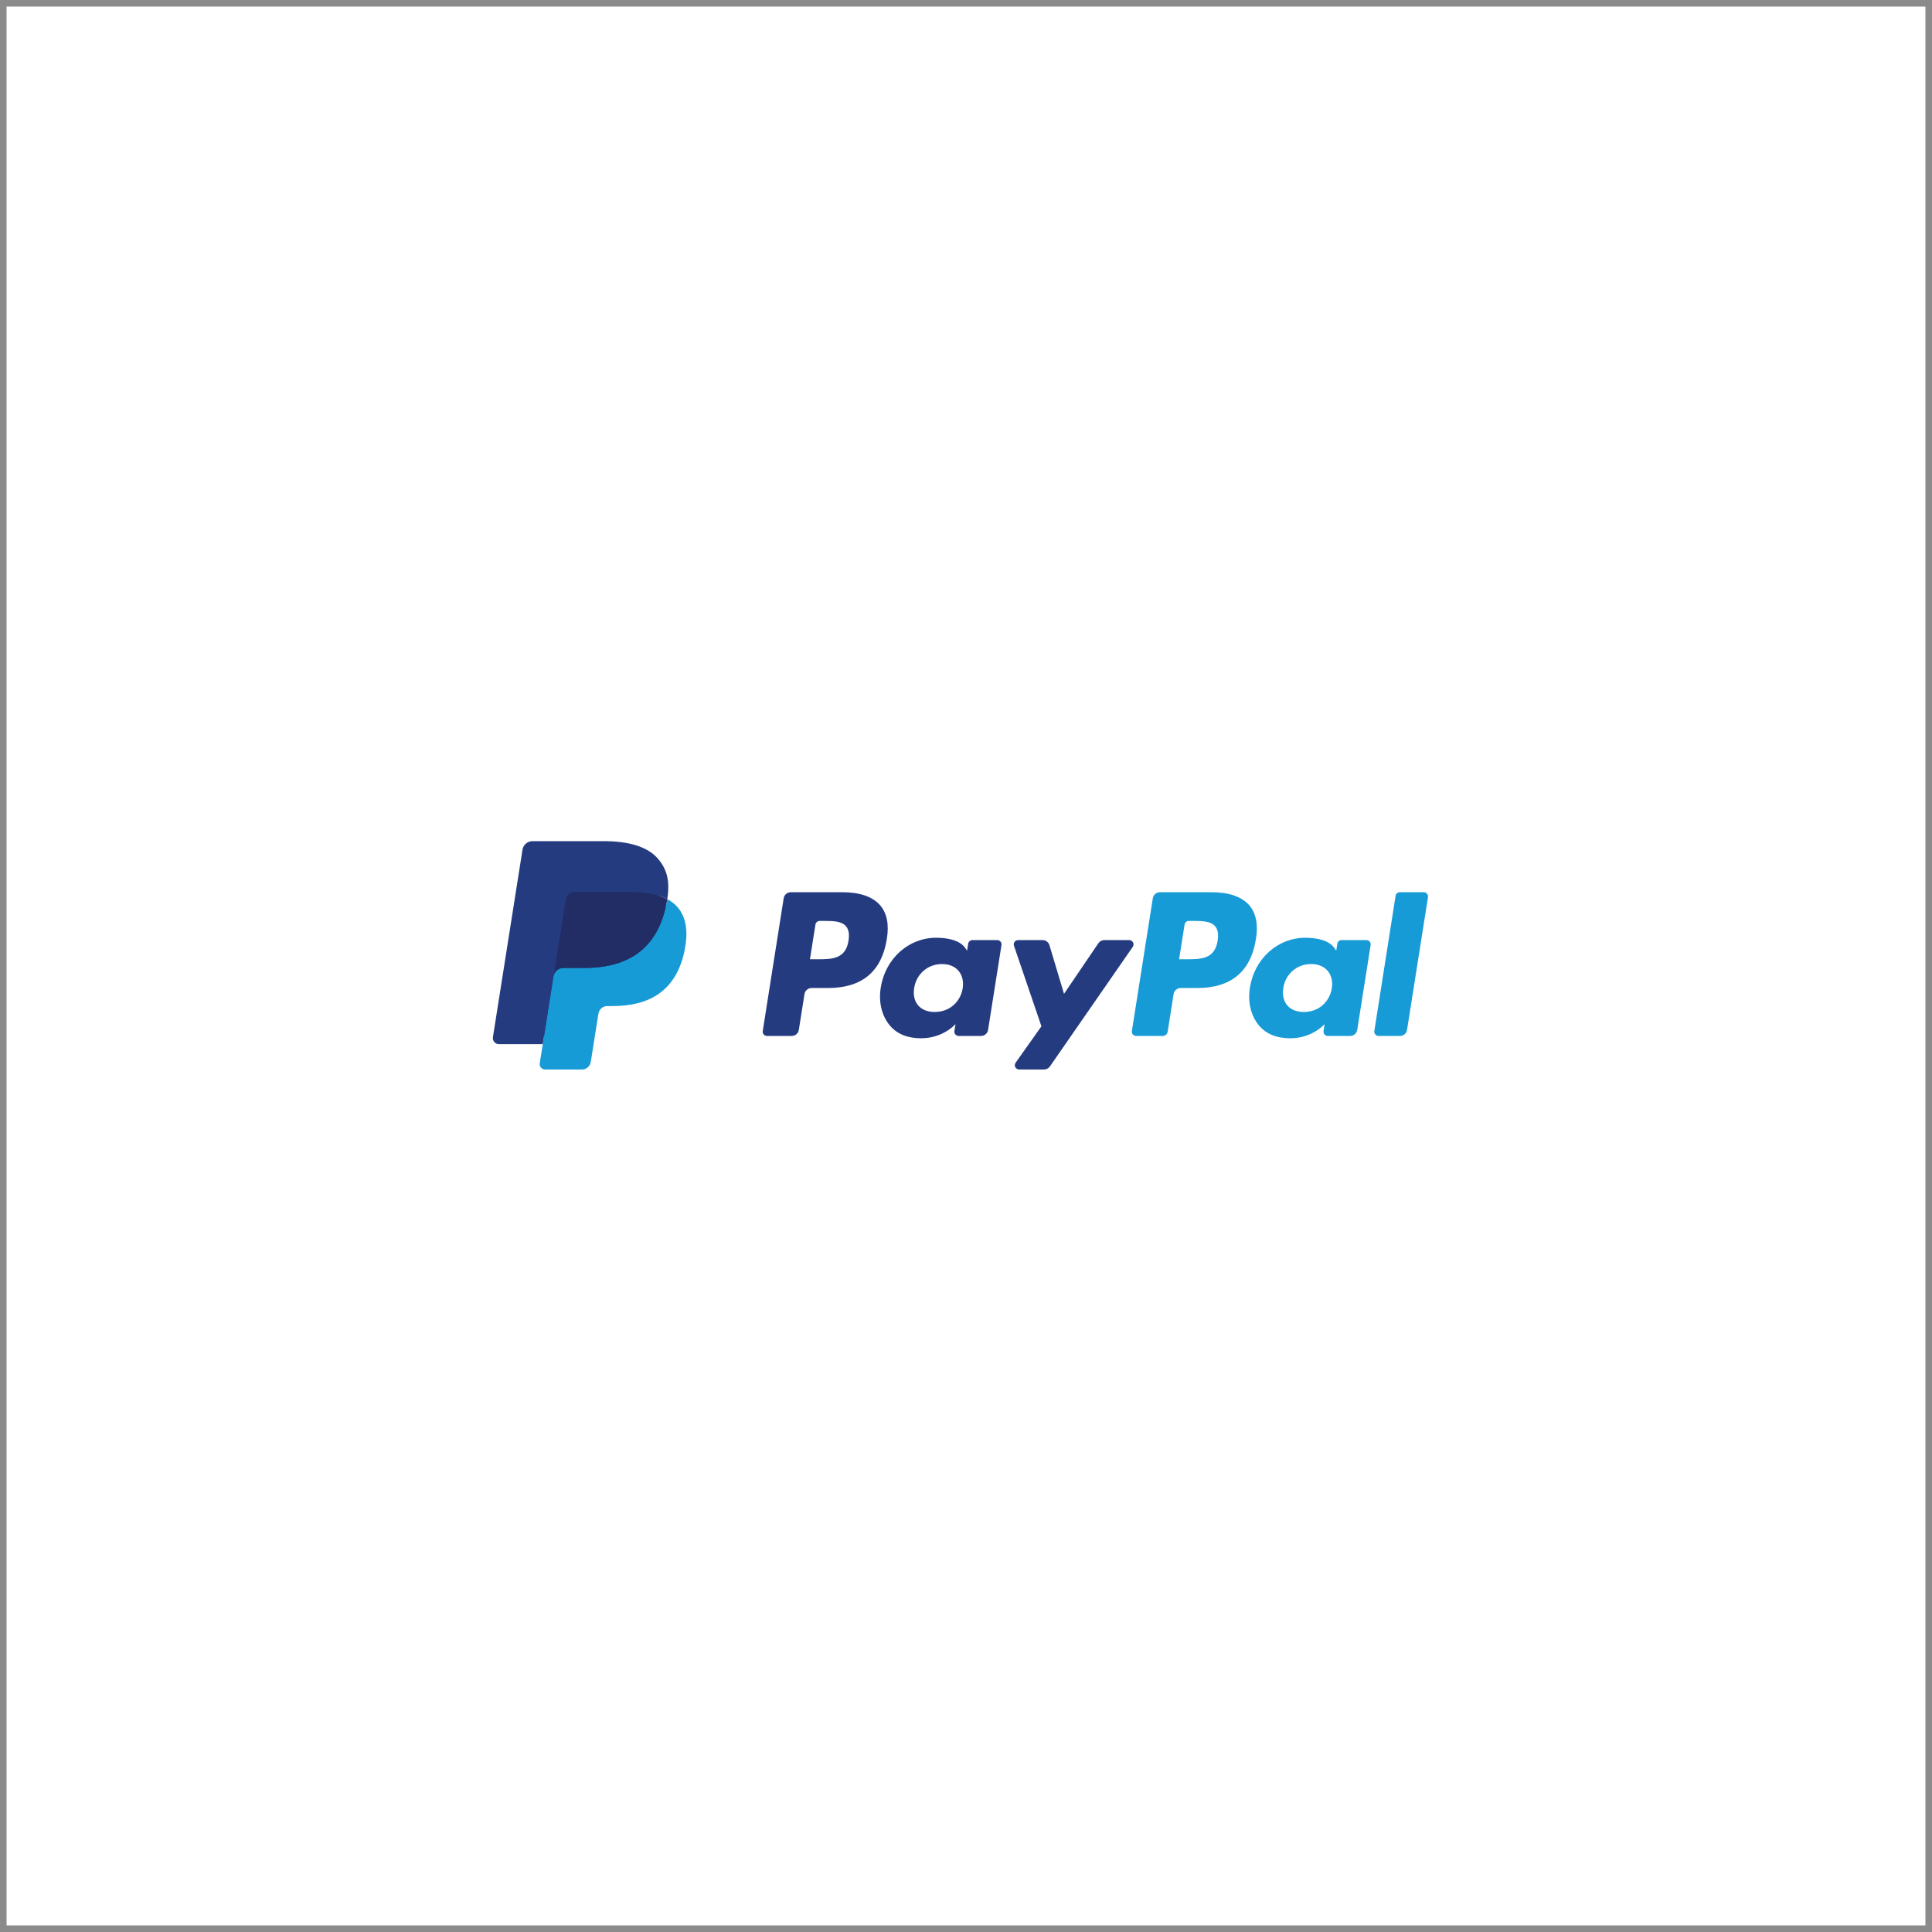
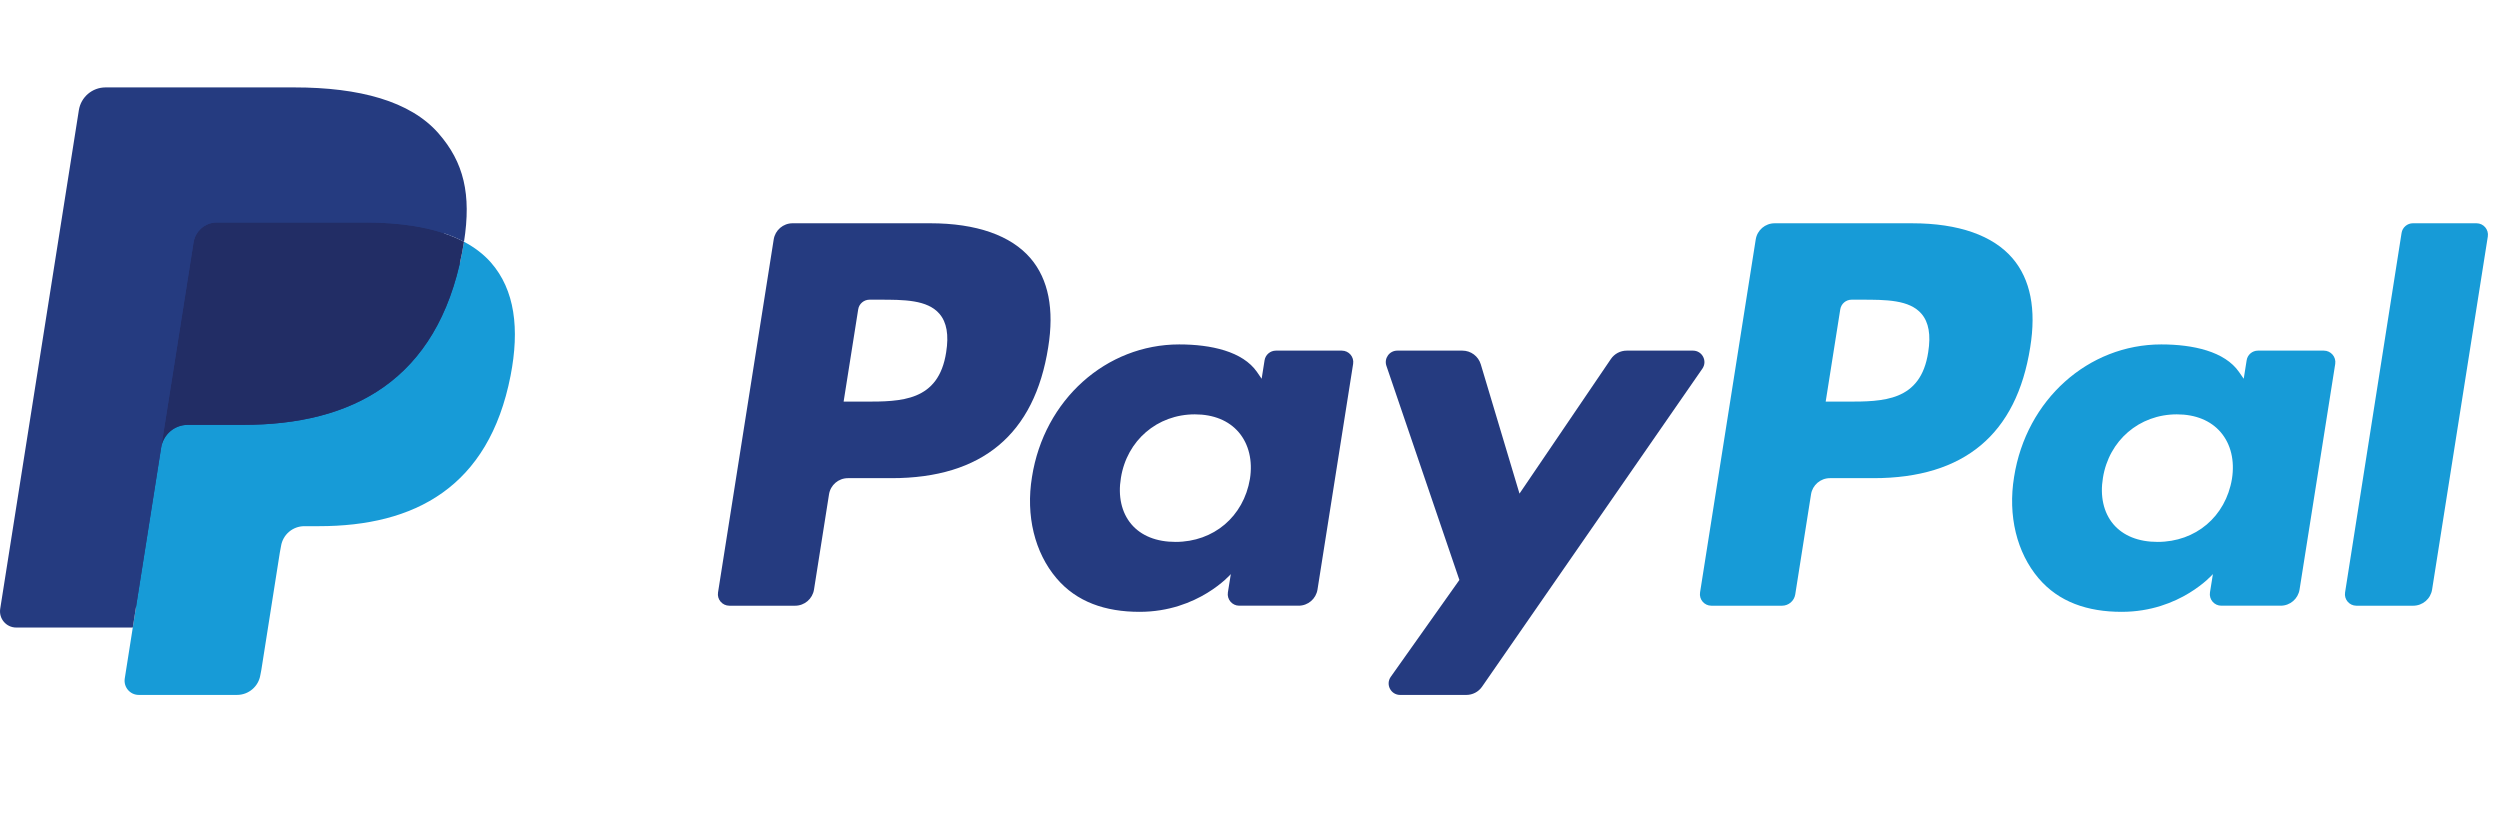
- <svg xmlns="http://www.w3.org/2000/svg" width="294" height="294" viewBox="0 0 294 294" fill="none">
-   <path d="M128.212 135.771H120.337C119.798 135.771 119.34 136.163 119.256 136.695L116.071 156.889C116.007 157.288 116.316 157.647 116.72 157.647H120.48C121.019 157.647 121.477 157.255 121.561 156.722L122.42 151.275C122.503 150.742 122.963 150.351 123.5 150.351H125.993C131.181 150.351 134.175 147.841 134.957 142.866C135.309 140.69 134.972 138.98 133.953 137.782C132.833 136.467 130.848 135.771 128.212 135.771ZM129.121 143.147C128.69 145.973 126.531 145.973 124.443 145.973H123.255L124.089 140.695C124.138 140.376 124.415 140.141 124.737 140.141H125.282C126.704 140.141 128.045 140.141 128.739 140.952C129.152 141.436 129.279 142.154 129.121 143.147Z" fill="#253B80" />
-   <path d="M151.753 143.056H147.982C147.66 143.056 147.383 143.291 147.333 143.61L147.166 144.665L146.903 144.282C146.086 143.097 144.266 142.701 142.449 142.701C138.281 142.701 134.722 145.858 134.029 150.285C133.668 152.494 134.181 154.606 135.434 156.078C136.583 157.433 138.227 157.997 140.184 157.997C143.541 157.997 145.403 155.838 145.403 155.838L145.235 156.886C145.172 157.286 145.481 157.646 145.883 157.646H149.279C149.82 157.646 150.276 157.254 150.361 156.721L152.399 143.814C152.463 143.416 152.156 143.056 151.753 143.056ZM146.496 150.396C146.132 152.55 144.422 153.997 142.241 153.997C141.146 153.997 140.271 153.645 139.709 152.98C139.152 152.319 138.94 151.378 139.117 150.33C139.457 148.194 141.196 146.701 143.343 146.701C144.414 146.701 145.285 147.056 145.858 147.728C146.433 148.406 146.661 149.352 146.496 150.396Z" fill="#253B80" />
-   <path d="M171.838 143.056H168.048C167.686 143.056 167.347 143.236 167.142 143.536L161.915 151.235L159.7 143.837C159.56 143.374 159.133 143.056 158.649 143.056H154.925C154.473 143.056 154.158 143.498 154.302 143.924L158.477 156.174L154.552 161.714C154.244 162.15 154.555 162.75 155.088 162.75H158.873C159.232 162.75 159.568 162.575 159.772 162.28L172.377 144.087C172.678 143.651 172.368 143.056 171.838 143.056Z" fill="#253B80" />
-   <path d="M184.385 135.772H176.508C175.971 135.772 175.512 136.163 175.428 136.695L172.243 156.889C172.18 157.288 172.488 157.647 172.89 157.647H176.932C177.307 157.647 177.629 157.373 177.688 157L178.591 151.276C178.674 150.743 179.134 150.351 179.672 150.351H182.163C187.352 150.351 190.345 147.841 191.128 142.866C191.481 140.69 191.142 138.98 190.123 137.782C189.005 136.467 187.021 135.772 184.385 135.772ZM185.293 143.147C184.864 145.973 182.705 145.973 180.616 145.973H179.429L180.263 140.696C180.313 140.377 180.587 140.142 180.911 140.142H181.455C182.876 140.142 184.219 140.142 184.912 140.952C185.325 141.436 185.451 142.155 185.293 143.147Z" fill="#179BD7" />
-   <path d="M207.924 143.056H204.155C203.832 143.056 203.556 143.291 203.508 143.61L203.341 144.665L203.076 144.283C202.26 143.098 200.44 142.702 198.623 142.702C194.456 142.702 190.898 145.858 190.205 150.285C189.845 152.494 190.355 154.606 191.608 156.079C192.76 157.433 194.402 157.997 196.358 157.997C199.716 157.997 201.578 155.838 201.578 155.838L201.41 156.886C201.347 157.287 201.655 157.646 202.059 157.646H205.455C205.993 157.646 206.451 157.254 206.535 156.721L208.575 143.814C208.637 143.417 208.328 143.056 207.924 143.056ZM202.667 150.396C202.306 152.55 200.594 153.997 198.413 153.997C197.32 153.997 196.442 153.646 195.88 152.98C195.323 152.319 195.113 151.378 195.288 150.33C195.63 148.194 197.367 146.701 199.515 146.701C200.585 146.701 201.456 147.057 202.029 147.728C202.606 148.406 202.834 149.353 202.667 150.396Z" fill="#179BD7" />
-   <path d="M212.37 136.326L209.138 156.889C209.074 157.288 209.383 157.647 209.785 157.647H213.034C213.574 157.647 214.033 157.255 214.116 156.722L217.303 136.529C217.366 136.131 217.058 135.771 216.656 135.771H213.017C212.696 135.772 212.419 136.007 212.37 136.326Z" fill="#179BD7" />
-   <path d="M83.367 161.572L83.969 157.746L82.628 157.715H76.222L80.673 129.488C80.687 129.403 80.732 129.324 80.798 129.267C80.863 129.211 80.948 129.18 81.035 129.18H91.836C95.422 129.18 97.897 129.926 99.189 131.399C99.794 132.09 100.18 132.812 100.367 133.606C100.562 134.44 100.566 135.436 100.375 136.651L100.361 136.739V137.518L100.967 137.861C101.477 138.132 101.882 138.441 102.193 138.796C102.711 139.387 103.046 140.138 103.188 141.028C103.334 141.943 103.286 143.032 103.046 144.266C102.77 145.684 102.323 146.92 101.72 147.931C101.165 148.863 100.458 149.635 99.618 150.234C98.817 150.803 97.864 151.235 96.788 151.511C95.745 151.783 94.555 151.92 93.25 151.92H92.41C91.809 151.92 91.225 152.136 90.766 152.524C90.307 152.92 90.003 153.462 89.91 154.054L89.846 154.398L88.782 161.14L88.734 161.388C88.721 161.466 88.7 161.505 88.667 161.532C88.638 161.556 88.597 161.572 88.557 161.572H83.367Z" fill="#253B80" />
-   <path d="M101.54 136.828C101.508 137.034 101.471 137.245 101.43 137.461C100.005 144.775 95.132 147.301 88.908 147.301H85.739C84.978 147.301 84.337 147.854 84.218 148.605L82.595 158.895L82.136 161.811C82.059 162.304 82.439 162.749 82.936 162.749H88.557C89.222 162.749 89.788 162.265 89.893 161.609L89.948 161.323L91.006 154.608L91.074 154.239C91.178 153.58 91.744 153.097 92.41 153.097H93.25C98.696 153.097 102.959 150.886 104.205 144.488C104.725 141.815 104.456 139.584 103.079 138.014C102.662 137.541 102.145 137.148 101.54 136.828Z" fill="#179BD7" />
-   <path d="M100.05 136.235C99.832 136.172 99.608 136.114 99.377 136.062C99.146 136.012 98.909 135.967 98.665 135.927C97.81 135.789 96.874 135.724 95.871 135.724H87.405C87.197 135.724 86.999 135.771 86.821 135.856C86.431 136.044 86.141 136.413 86.071 136.866L84.27 148.273L84.218 148.606C84.336 147.855 84.978 147.302 85.739 147.302H88.908C95.132 147.302 100.005 144.775 101.429 137.462C101.472 137.246 101.508 137.035 101.54 136.829C101.18 136.638 100.789 136.474 100.369 136.335C100.265 136.301 100.158 136.267 100.05 136.235Z" fill="#222D65" />
-   <path d="M86.071 136.866C86.141 136.413 86.431 136.043 86.821 135.857C87 135.772 87.197 135.724 87.405 135.724H95.871C96.874 135.724 97.81 135.79 98.665 135.928C98.909 135.967 99.146 136.012 99.378 136.063C99.608 136.115 99.832 136.172 100.05 136.236C100.158 136.268 100.265 136.301 100.37 136.335C100.79 136.474 101.181 136.639 101.541 136.829C101.965 134.126 101.538 132.286 100.077 130.62C98.466 128.785 95.558 128 91.837 128H81.036C80.276 128 79.628 128.553 79.51 129.305L75.011 157.822C74.923 158.386 75.358 158.895 75.927 158.895H82.595L84.27 148.272L86.071 136.866Z" fill="#253B80" />
-   <rect x="0.5" y="0.5" width="293" height="293" stroke="#191919" stroke-opacity="0.5" />
+ <svg xmlns="http://www.w3.org/2000/svg" width="143" height="48" viewBox="0 0 143 48" fill="none">
+   <path d="M53.212 12.771H45.337C44.798 12.771 44.34 13.163 44.256 13.695L41.071 33.889C41.007 34.288 41.316 34.647 41.72 34.647H45.48C46.019 34.647 46.477 34.255 46.561 33.722L47.42 28.276C47.503 27.742 47.963 27.351 48.5 27.351H50.993C56.181 27.351 59.175 24.84 59.957 19.866C60.309 17.69 59.972 15.98 58.953 14.782C57.833 13.467 55.848 12.771 53.212 12.771ZM54.121 20.147C53.69 22.973 51.531 22.973 49.443 22.973H48.255L49.089 17.695C49.138 17.376 49.415 17.142 49.737 17.142H50.282C51.704 17.142 53.045 17.142 53.739 17.952C54.152 18.436 54.279 19.154 54.121 20.147Z" fill="#253B80" />
+   <path d="M76.753 20.056H72.982C72.66 20.056 72.383 20.291 72.333 20.61L72.166 21.665L71.903 21.282C71.086 20.097 69.266 19.701 67.449 19.701C63.281 19.701 59.722 22.858 59.029 27.285C58.668 29.494 59.181 31.606 60.434 33.078C61.583 34.433 63.227 34.997 65.184 34.997C68.541 34.997 70.403 32.838 70.403 32.838L70.235 33.886C70.172 34.286 70.481 34.646 70.882 34.646H74.279C74.82 34.646 75.276 34.254 75.361 33.721L77.399 20.814C77.463 20.416 77.156 20.056 76.753 20.056ZM71.496 27.396C71.132 29.55 69.422 30.997 67.241 30.997C66.146 30.997 65.271 30.645 64.709 29.98C64.152 29.319 63.94 28.378 64.117 27.33C64.457 25.194 66.196 23.701 68.343 23.701C69.414 23.701 70.285 24.056 70.858 24.728C71.433 25.406 71.661 26.352 71.496 27.396Z" fill="#253B80" />
+   <path d="M96.838 20.056H93.048C92.686 20.056 92.347 20.235 92.142 20.536L86.915 28.235L84.7 20.837C84.56 20.374 84.133 20.056 83.649 20.056H79.925C79.473 20.056 79.158 20.498 79.302 20.924L83.477 33.174L79.552 38.714C79.244 39.15 79.555 39.75 80.088 39.75H83.873C84.232 39.75 84.568 39.575 84.772 39.281L97.376 21.087C97.678 20.651 97.368 20.056 96.838 20.056Z" fill="#253B80" />
+   <path d="M109.385 12.772H101.508C100.971 12.772 100.512 13.163 100.428 13.695L97.243 33.889C97.18 34.288 97.488 34.647 97.89 34.647H101.932C102.307 34.647 102.629 34.373 102.688 34L103.591 28.276C103.674 27.743 104.134 27.351 104.672 27.351H107.163C112.352 27.351 115.345 24.841 116.128 19.866C116.481 17.69 116.142 15.98 115.123 14.782C114.005 13.467 112.021 12.772 109.385 12.772ZM110.293 20.147C109.864 22.973 107.705 22.973 105.616 22.973H104.429L105.263 17.696C105.313 17.377 105.587 17.142 105.911 17.142H106.455C107.876 17.142 109.219 17.142 109.912 17.952C110.325 18.436 110.451 19.155 110.293 20.147Z" fill="#179BD7" />
+   <path d="M132.924 20.056H129.155C128.832 20.056 128.556 20.291 128.508 20.61L128.341 21.665L128.076 21.283C127.26 20.098 125.44 19.701 123.623 19.701C119.456 19.701 115.898 22.858 115.205 27.285C114.845 29.494 115.355 31.606 116.608 33.079C117.76 34.433 119.402 34.997 121.358 34.997C124.716 34.997 126.578 32.838 126.578 32.838L126.41 33.886C126.347 34.287 126.655 34.646 127.059 34.646H130.455C130.993 34.646 131.451 34.254 131.535 33.721L133.575 20.814C133.637 20.417 133.328 20.056 132.924 20.056ZM127.667 27.396C127.306 29.55 125.594 30.997 123.413 30.997C122.32 30.997 121.442 30.645 120.88 29.98C120.323 29.319 120.113 28.378 120.288 27.33C120.63 25.194 122.367 23.701 124.515 23.701C125.585 23.701 126.456 24.057 127.029 24.728C127.606 25.406 127.834 26.353 127.667 27.396Z" fill="#179BD7" />
+   <path d="M137.37 13.325L134.138 33.889C134.074 34.288 134.383 34.647 134.785 34.647H138.034C138.574 34.647 139.033 34.255 139.116 33.722L142.303 13.529C142.366 13.131 142.058 12.771 141.656 12.771H138.017C137.696 12.772 137.419 13.007 137.37 13.325Z" fill="#179BD7" />
+   <path d="M8.367 38.572L8.969 34.746L7.628 34.715H1.222L5.673 6.488C5.687 6.403 5.732 6.324 5.798 6.267C5.863 6.211 5.947 6.18 6.035 6.18H16.836C20.422 6.18 22.897 6.926 24.189 8.399C24.794 9.09 25.18 9.812 25.367 10.606C25.562 11.44 25.566 12.436 25.375 13.651L25.361 13.739V14.518L25.967 14.861C26.477 15.132 26.882 15.441 27.193 15.796C27.711 16.387 28.046 17.137 28.188 18.028C28.334 18.943 28.286 20.032 28.046 21.266C27.77 22.684 27.323 23.92 26.72 24.931C26.165 25.863 25.458 26.635 24.618 27.234C23.817 27.803 22.864 28.235 21.788 28.511C20.744 28.783 19.555 28.92 18.25 28.92H17.41C16.809 28.92 16.225 29.136 15.767 29.524C15.307 29.921 15.003 30.462 14.91 31.054L14.846 31.398L13.782 38.14L13.734 38.388C13.721 38.466 13.7 38.505 13.667 38.532C13.639 38.556 13.597 38.572 13.557 38.572H8.367Z" fill="#253B80" />
+   <path d="M26.54 13.828C26.508 14.034 26.471 14.245 26.43 14.461C25.005 21.775 20.132 24.301 13.908 24.301H10.739C9.978 24.301 9.336 24.854 9.218 25.605L7.595 35.895L7.136 38.811C7.059 39.304 7.439 39.749 7.936 39.749H13.557C14.222 39.749 14.788 39.265 14.893 38.609L14.948 38.323L16.006 31.608L16.074 31.239C16.178 30.58 16.744 30.097 17.41 30.097H18.25C23.696 30.097 27.959 27.886 29.205 21.488C29.725 18.815 29.456 16.584 28.079 15.014C27.662 14.541 27.145 14.148 26.54 13.828Z" fill="#179BD7" />
+   <path d="M25.05 13.235C24.832 13.172 24.608 13.114 24.378 13.062C24.146 13.011 23.909 12.967 23.665 12.928C22.81 12.789 21.874 12.724 20.871 12.724H12.405C12.197 12.724 11.999 12.771 11.821 12.856C11.431 13.044 11.141 13.413 11.071 13.866L9.27 25.273L9.218 25.606C9.336 24.855 9.978 24.302 10.739 24.302H13.908C20.132 24.302 25.005 21.774 26.43 14.462C26.472 14.246 26.508 14.035 26.54 13.829C26.18 13.638 25.789 13.474 25.369 13.335C25.265 13.3 25.158 13.267 25.05 13.235Z" fill="#222D65" />
+   <path d="M11.071 13.866C11.141 13.413 11.431 13.043 11.821 12.857C12 12.772 12.197 12.724 12.405 12.724H20.871C21.874 12.724 22.81 12.79 23.665 12.928C23.909 12.967 24.146 13.012 24.378 13.063C24.608 13.115 24.832 13.172 25.05 13.236C25.158 13.268 25.265 13.301 25.37 13.335C25.791 13.474 26.181 13.639 26.541 13.829C26.965 11.126 26.538 9.286 25.076 7.62C23.466 5.785 20.558 5 16.837 5H6.036C5.276 5 4.628 5.553 4.51 6.305L0.012 34.822C-0.077 35.386 0.358 35.895 0.927 35.895H7.595L9.27 25.272L11.071 13.866Z" fill="#253B80" />
</svg>
